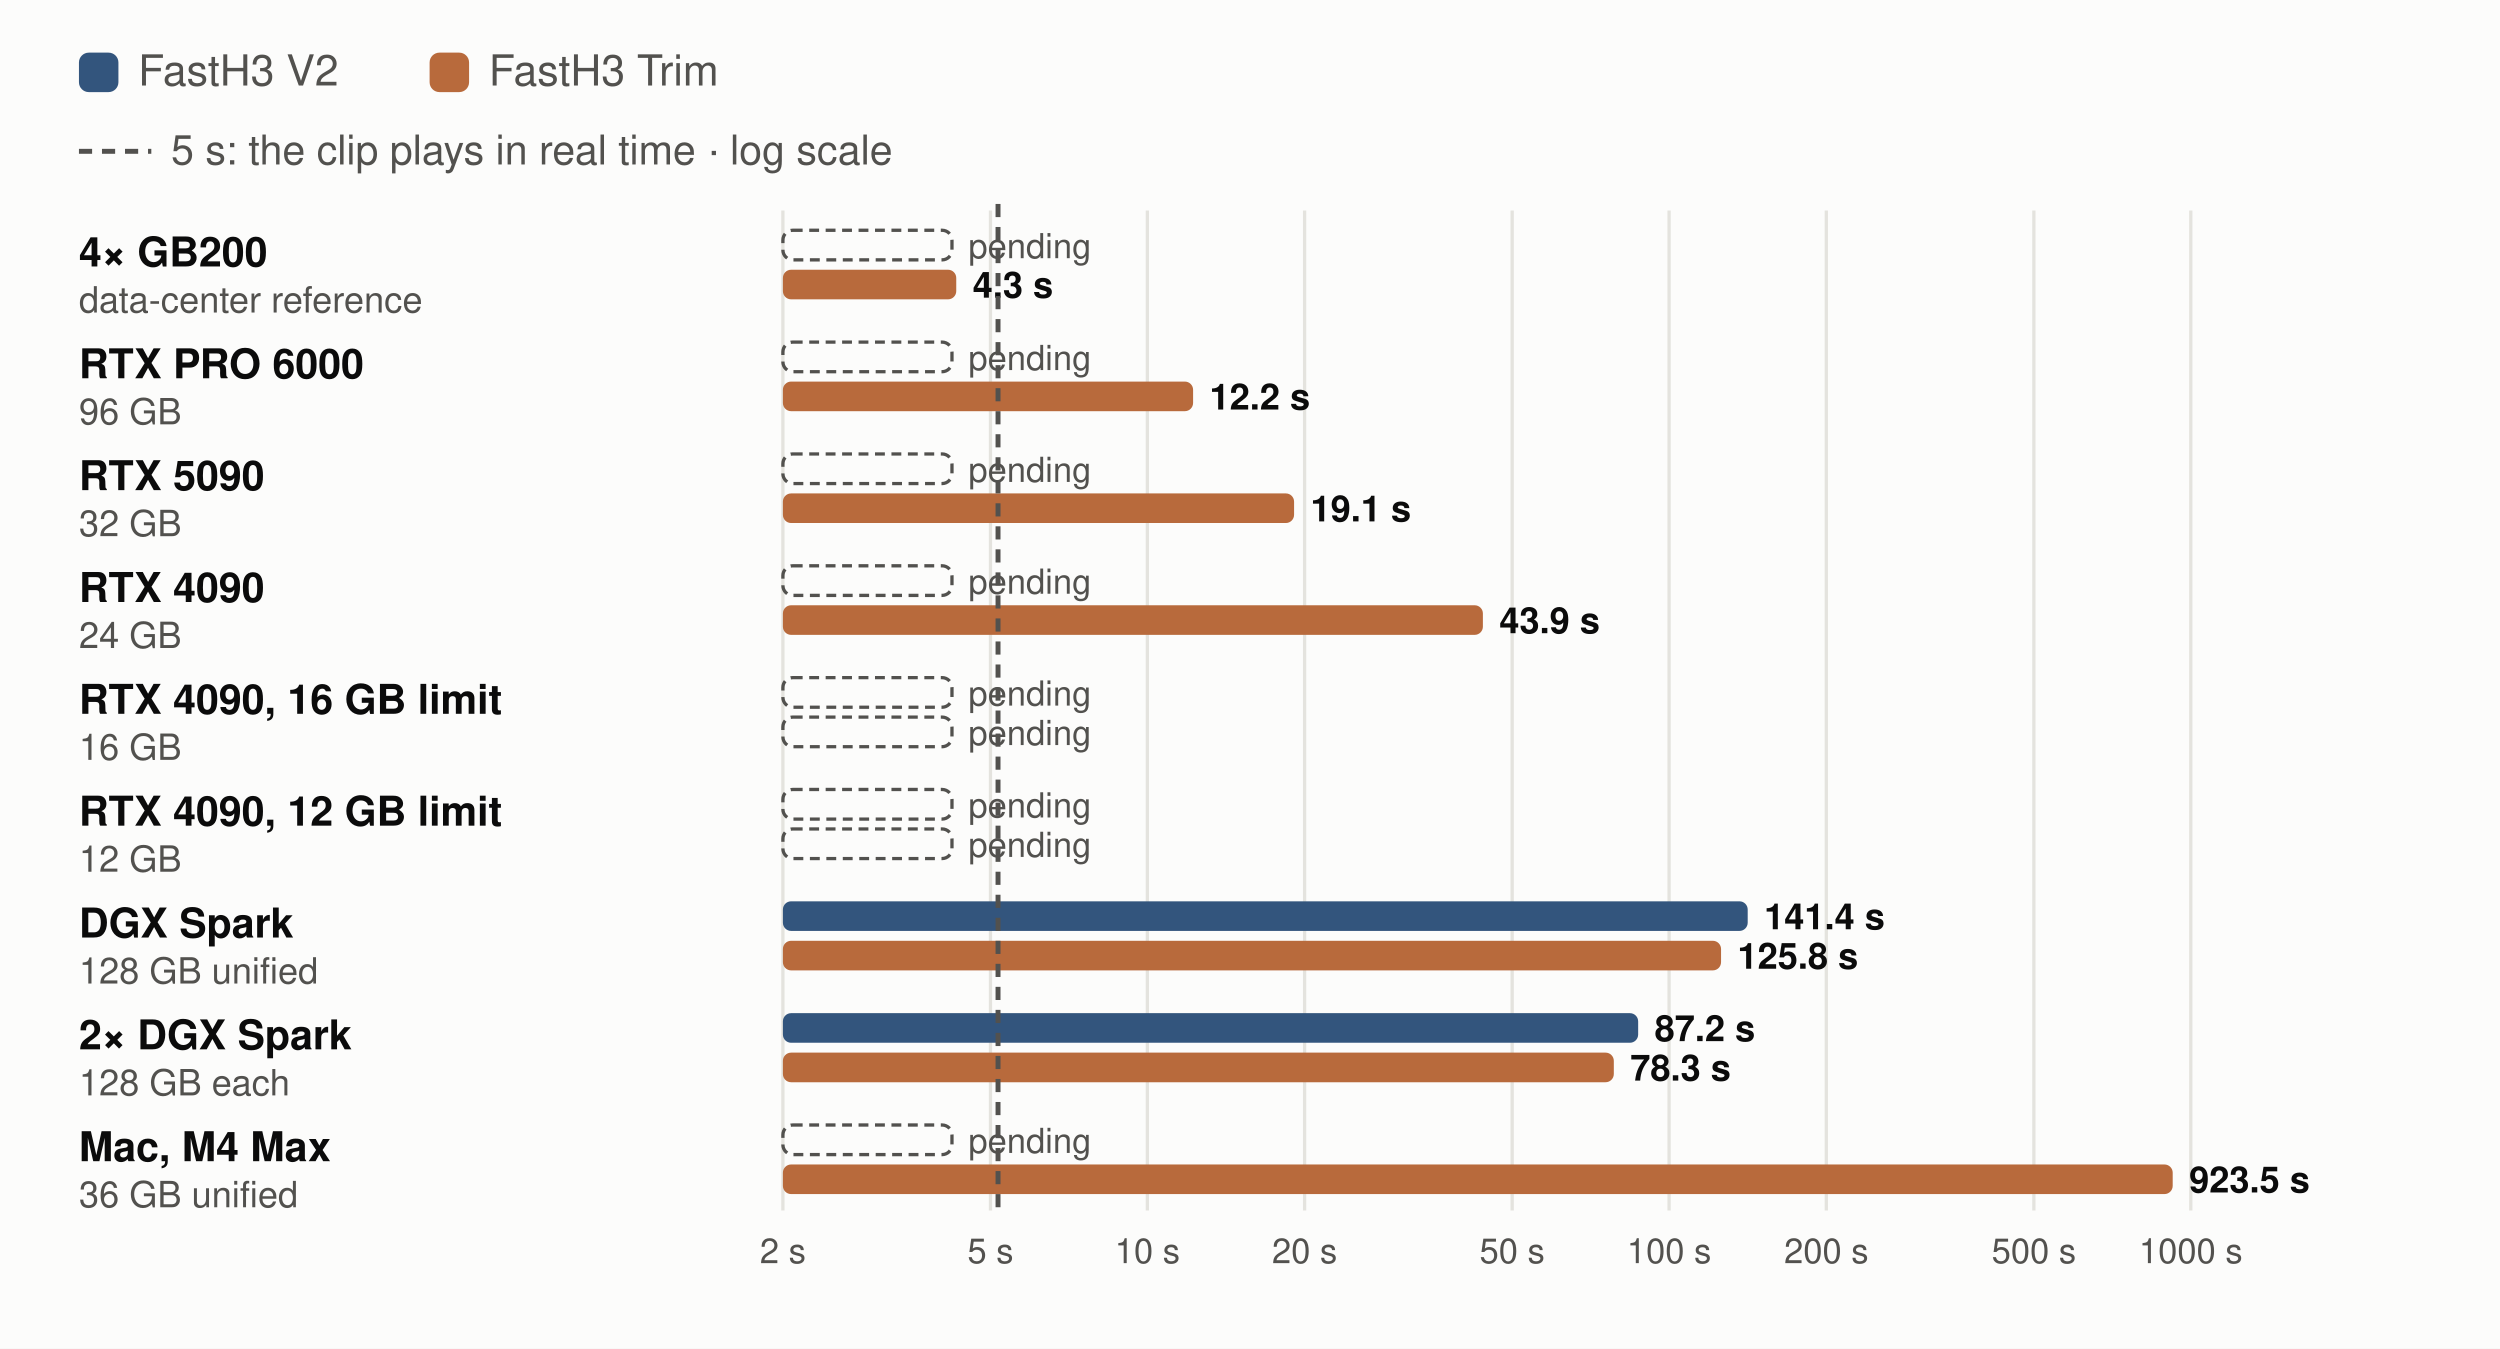
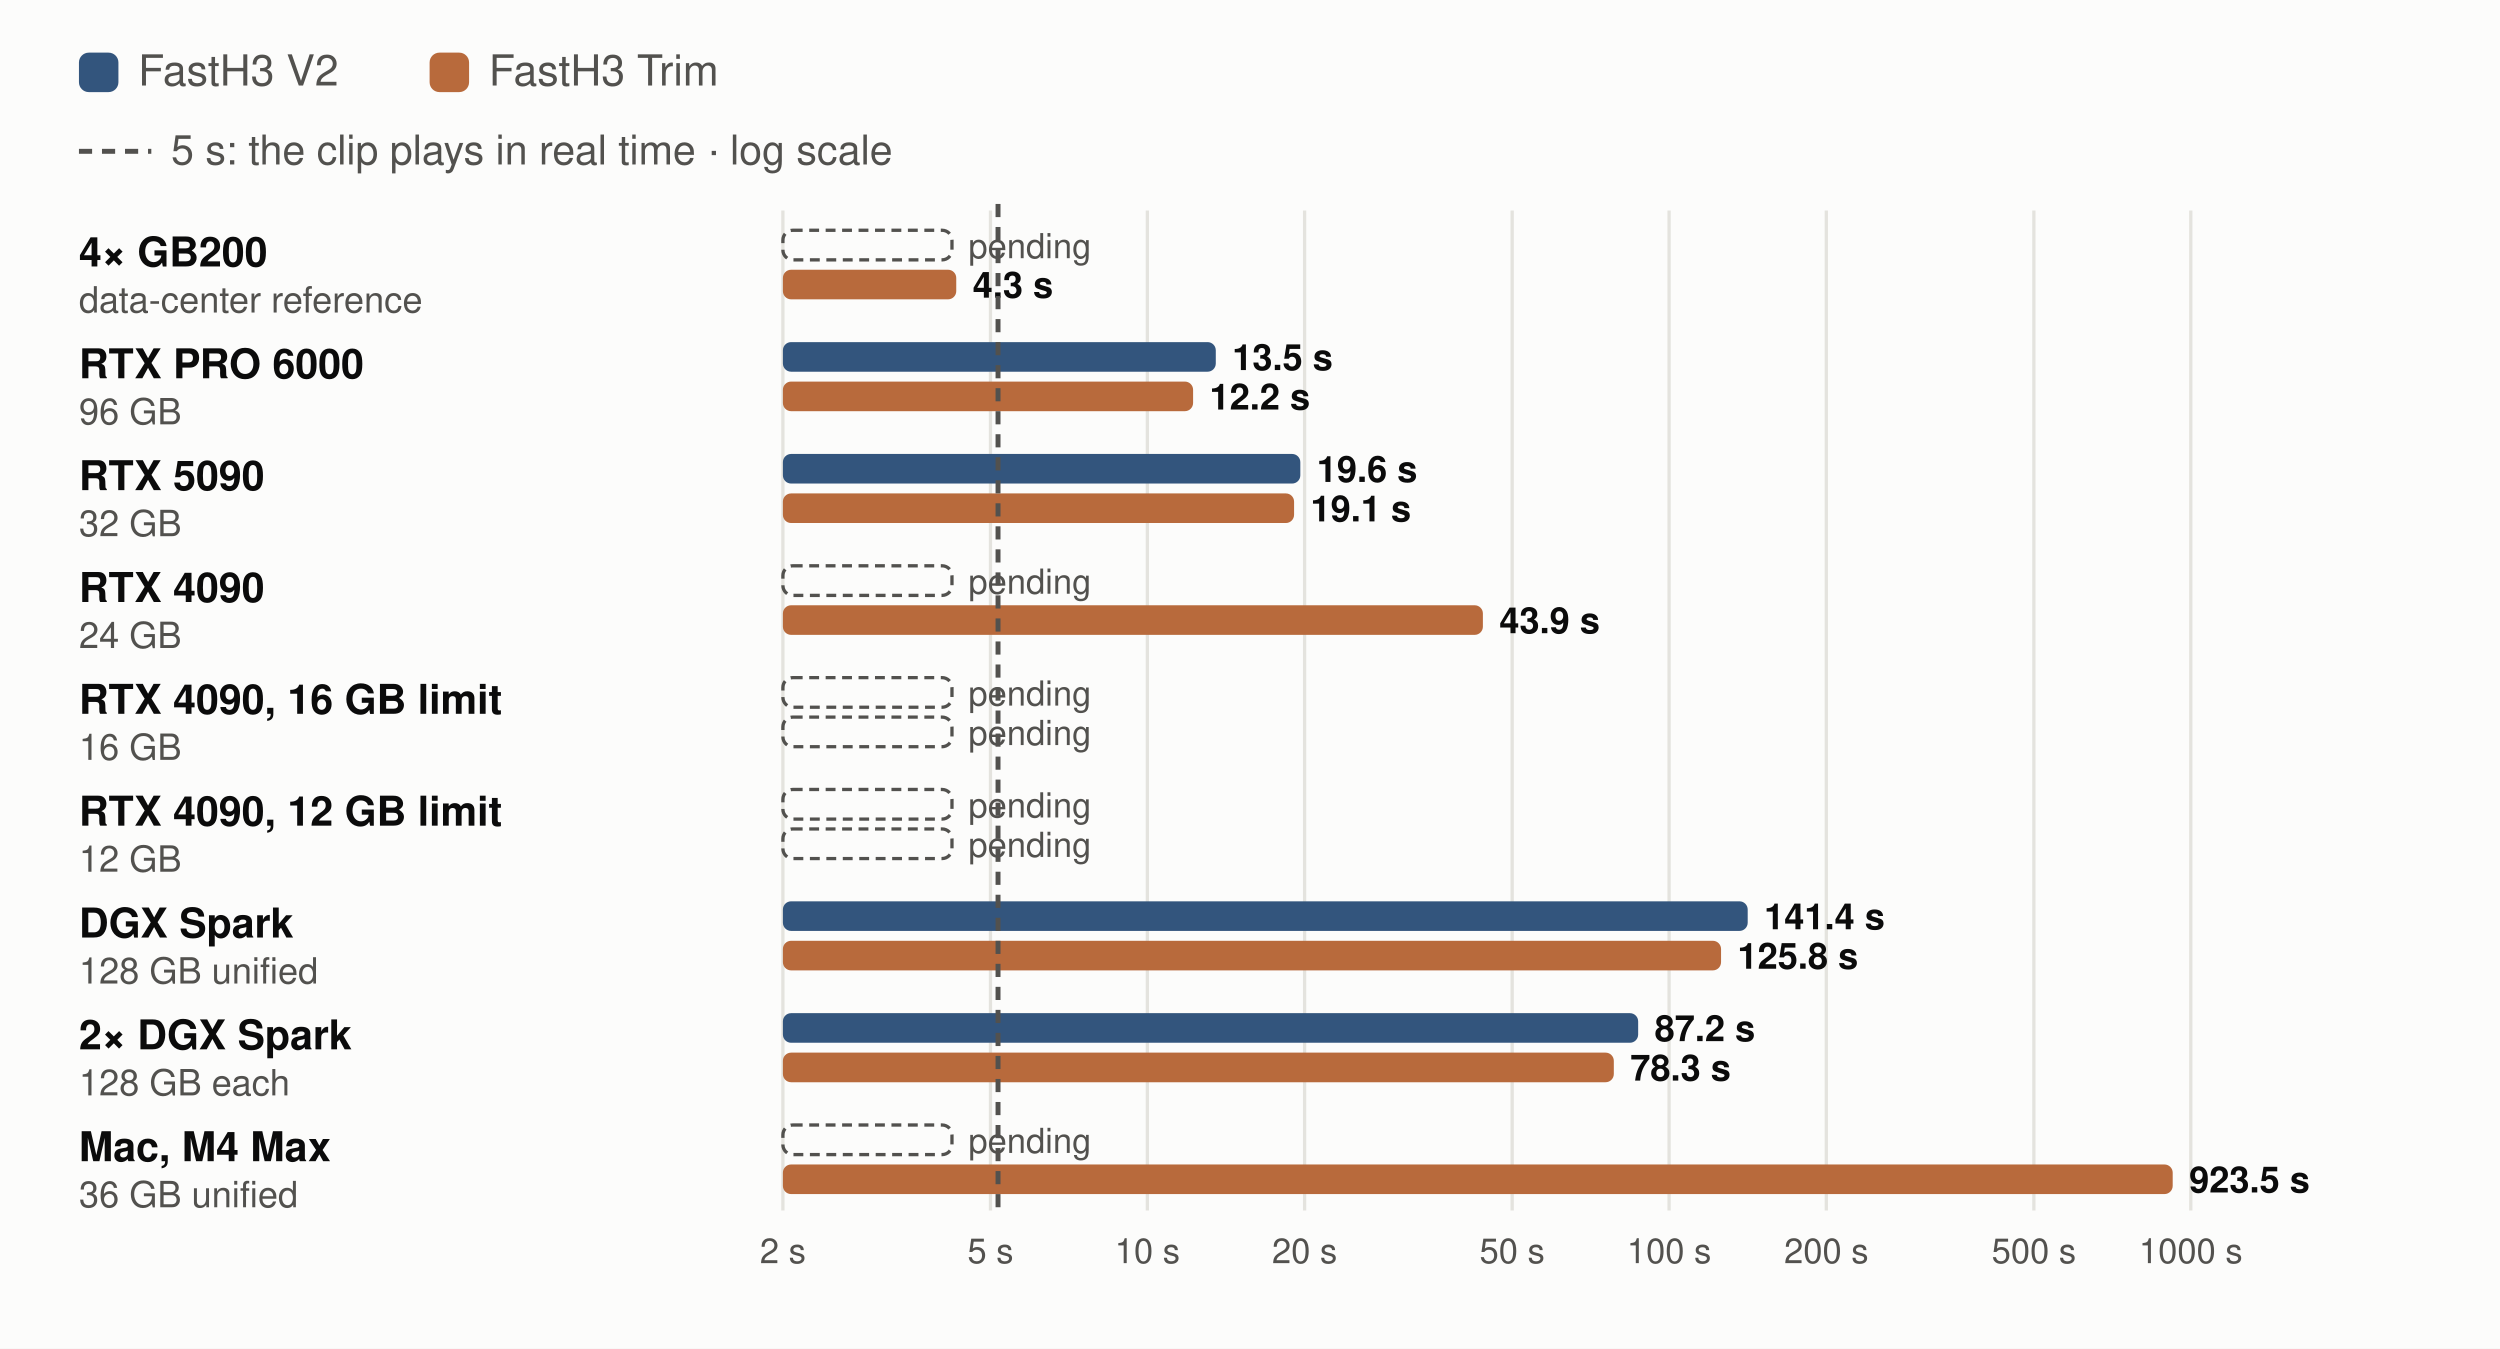
<svg xmlns="http://www.w3.org/2000/svg" width="760" height="410" viewBox="0 0 760 410" role="img" aria-labelledby="t d">
  <style>
  .bg{fill:#fcfcfb} .t1{fill:#0b0b0b} .t2{fill:#52514e} .grid{stroke:#e4e3de} .axis{stroke:#9b9a95}
  .s1{fill:#33557d} .s2{fill:#b86a3c} .s3{fill:#b5afa5} .drop{fill:#b0463c} .ref{stroke:#52514e}
  .gap{stroke:#fcfcfb} .on{fill:#ffffff} .on3{fill:#0b0b0b} .est{fill:none;stroke:#52514e}
  .ring{fill:none;stroke:#0b0b0b}
  text{font-family:-apple-system,BlinkMacSystemFont,"Segoe UI",Helvetica,Arial,sans-serif}
  @media (prefers-color-scheme: dark){
    .bg{fill:#1a1a19} .t1{fill:#ffffff} .t2{fill:#c3c2b7} .grid{stroke:#2e2e2c} .axis{stroke:#6b6a66}
    .s1{fill:#7393bb} .s2{fill:#c27448} .s3{fill:#69655e} .drop{fill:#c9605a} .ref{stroke:#c3c2b7}
    .gap{stroke:#1a1a19} .on{fill:#0b0b0b} .on3{fill:#ffffff} .est{fill:none;stroke:#c3c2b7}
    .ring{fill:none;stroke:#ffffff}
  }
</style>
  <rect class="bg" width="760" height="410" />
  <rect class="s1" x="24" y="16" width="12" height="12" rx="3" />
  <text class="t2" x="42" y="26" font-size="13">FastH3 V2</text>
  <rect class="s2" x="130.6" y="16" width="12" height="12" rx="3" />
  <text class="t2" x="148.6" y="26" font-size="13">FastH3 Trim</text>
  <line class="ref" x1="24" x2="46" y1="46" y2="46" stroke-width="1.5" stroke-dasharray="4 3" />
  <text class="t2" x="52" y="50" font-size="12.5">5 s: the clip plays in real time · log scale</text>
  <line class="grid" x1="238.0" x2="238.0" y1="64" y2="368" stroke-width="1" />
  <text class="t2" x="238.0" y="384" font-size="10.5" text-anchor="middle">2 s</text>
  <line class="grid" x1="301.1" x2="301.1" y1="64" y2="368" stroke-width="1" />
  <text class="t2" x="301.1" y="384" font-size="10.5" text-anchor="middle">5 s</text>
  <line class="grid" x1="348.8" x2="348.8" y1="64" y2="368" stroke-width="1" />
  <text class="t2" x="348.8" y="384" font-size="10.5" text-anchor="middle">10 s</text>
  <line class="grid" x1="396.6" x2="396.6" y1="64" y2="368" stroke-width="1" />
  <text class="t2" x="396.6" y="384" font-size="10.5" text-anchor="middle">20 s</text>
  <line class="grid" x1="459.7" x2="459.7" y1="64" y2="368" stroke-width="1" />
  <text class="t2" x="459.7" y="384" font-size="10.5" text-anchor="middle">50 s</text>
  <line class="grid" x1="507.4" x2="507.4" y1="64" y2="368" stroke-width="1" />
  <text class="t2" x="507.4" y="384" font-size="10.5" text-anchor="middle">100 s</text>
  <line class="grid" x1="555.2" x2="555.2" y1="64" y2="368" stroke-width="1" />
  <text class="t2" x="555.2" y="384" font-size="10.5" text-anchor="middle">200 s</text>
  <line class="grid" x1="618.3" x2="618.3" y1="64" y2="368" stroke-width="1" />
  <text class="t2" x="618.3" y="384" font-size="10.5" text-anchor="middle">500 s</text>
  <line class="grid" x1="666.0" x2="666.0" y1="64" y2="368" stroke-width="1" />
  <text class="t2" x="666.0" y="384" font-size="10.5" text-anchor="middle">1000 s</text>
  <text class="t1" x="24" y="81" font-size="12.5" font-weight="600">4× GB200</text>
  <text class="t2" x="24" y="95" font-size="11">data-center reference</text>
  <rect class="est" x="238" y="70" width="51.4" height="9" rx="3" stroke-width="1" stroke-dasharray="3 2" />
  <text class="t2" x="294.4" y="78.5" font-size="10.5">pending</text>
  <rect class="s2" x="238" y="82" width="52.7" height="9" rx="2.5" />
  <text class="t1" x="295.7" y="90.5" font-size="11" font-weight="700">4.3 s</text>
  <text class="t1" x="24" y="115" font-size="12.5" font-weight="600">RTX PRO 6000</text>
  <text class="t2" x="24" y="129" font-size="11">96 GB</text>
-   <rect class="est" x="238" y="104" width="51.4" height="9" rx="3" stroke-width="1" stroke-dasharray="3 2" />
-   <text class="t2" x="294.4" y="112.5" font-size="10.5">pending</text>
+   <rect class="s1" x="238" y="104" width="131.6" height="9" rx="2.5" />
+   <text class="t1" x="374.6" y="112.5" font-size="11" font-weight="700">13.5 s</text>
  <rect class="s2" x="238" y="116" width="124.7" height="9" rx="2.5" />
  <text class="t1" x="367.7" y="124.5" font-size="11" font-weight="700">12.2 s</text>
  <text class="t1" x="24" y="149" font-size="12.5" font-weight="600">RTX 5090</text>
  <text class="t2" x="24" y="163" font-size="11">32 GB</text>
-   <rect class="est" x="238" y="138" width="51.4" height="9" rx="3" stroke-width="1" stroke-dasharray="3 2" />
-   <text class="t2" x="294.4" y="146.5" font-size="10.5">pending</text>
+   <rect class="s1" x="238" y="138" width="157.3" height="9" rx="2.5" />
+   <text class="t1" x="400.3" y="146.5" font-size="11" font-weight="700">19.6 s</text>
  <rect class="s2" x="238" y="150" width="155.4" height="9" rx="2.5" />
  <text class="t1" x="398.4" y="158.5" font-size="11" font-weight="700">19.1 s</text>
  <text class="t1" x="24" y="183" font-size="12.5" font-weight="600">RTX 4090</text>
  <text class="t2" x="24" y="197" font-size="11">24 GB</text>
  <rect class="est" x="238" y="172" width="51.4" height="9" rx="3" stroke-width="1" stroke-dasharray="3 2" />
  <text class="t2" x="294.4" y="180.5" font-size="10.5">pending</text>
  <rect class="s2" x="238" y="184" width="212.8" height="9" rx="2.5" />
  <text class="t1" x="455.8" y="192.5" font-size="11" font-weight="700">43.9 s</text>
  <text class="t1" x="24" y="217" font-size="12.5" font-weight="600">RTX 4090, 16 GB limit</text>
  <text class="t2" x="24" y="231" font-size="11">16 GB</text>
  <rect class="est" x="238" y="206" width="51.4" height="9" rx="3" stroke-width="1" stroke-dasharray="3 2" />
  <text class="t2" x="294.4" y="214.5" font-size="10.5">pending</text>
  <rect class="est" x="238" y="218" width="51.4" height="9" rx="3" stroke-width="1" stroke-dasharray="3 2" />
  <text class="t2" x="294.4" y="226.5" font-size="10.5">pending</text>
  <text class="t1" x="24" y="251" font-size="12.5" font-weight="600">RTX 4090, 12 GB limit</text>
  <text class="t2" x="24" y="265" font-size="11">12 GB</text>
  <rect class="est" x="238" y="240" width="51.4" height="9" rx="3" stroke-width="1" stroke-dasharray="3 2" />
  <text class="t2" x="294.4" y="248.5" font-size="10.5">pending</text>
  <rect class="est" x="238" y="252" width="51.4" height="9" rx="3" stroke-width="1" stroke-dasharray="3 2" />
  <text class="t2" x="294.4" y="260.5" font-size="10.5">pending</text>
  <text class="t1" x="24" y="285" font-size="12.5" font-weight="600">DGX Spark</text>
  <text class="t2" x="24" y="299" font-size="11">128 GB unified</text>
  <rect class="s1" x="238" y="274" width="293.3" height="9" rx="2.5" />
  <text class="t1" x="536.3" y="282.5" font-size="11" font-weight="700">141.4 s</text>
  <rect class="s2" x="238" y="286" width="285.2" height="9" rx="2.5" />
  <text class="t1" x="528.2" y="294.5" font-size="11" font-weight="700">125.8 s</text>
  <text class="t1" x="24" y="319" font-size="12.5" font-weight="600">2× DGX Spark</text>
  <text class="t2" x="24" y="333" font-size="11">128 GB each</text>
  <rect class="s1" x="238" y="308" width="260.0" height="9" rx="2.5" />
  <text class="t1" x="503.0" y="316.5" font-size="11" font-weight="700">87.2 s</text>
  <rect class="s2" x="238" y="320" width="252.6" height="9" rx="2.5" />
  <text class="t1" x="495.6" y="328.5" font-size="11" font-weight="700">78.3 s</text>
  <text class="t1" x="24" y="353" font-size="12.5" font-weight="600">Mac, M4 Max</text>
  <text class="t2" x="24" y="367" font-size="11">36 GB unified</text>
  <rect class="est" x="238" y="342" width="51.4" height="9" rx="3" stroke-width="1" stroke-dasharray="3 2" />
  <text class="t2" x="294.4" y="350.5" font-size="10.5">pending</text>
  <rect class="s2" x="238" y="354" width="422.5" height="9" rx="2.5" />
  <text class="t1" x="665.5" y="362.5" font-size="11" font-weight="700">923.5 s</text>
  <line class="ref" x1="303.4" x2="303.4" y1="62" y2="370" stroke-width="1.5" stroke-dasharray="4 3" />
</svg>
